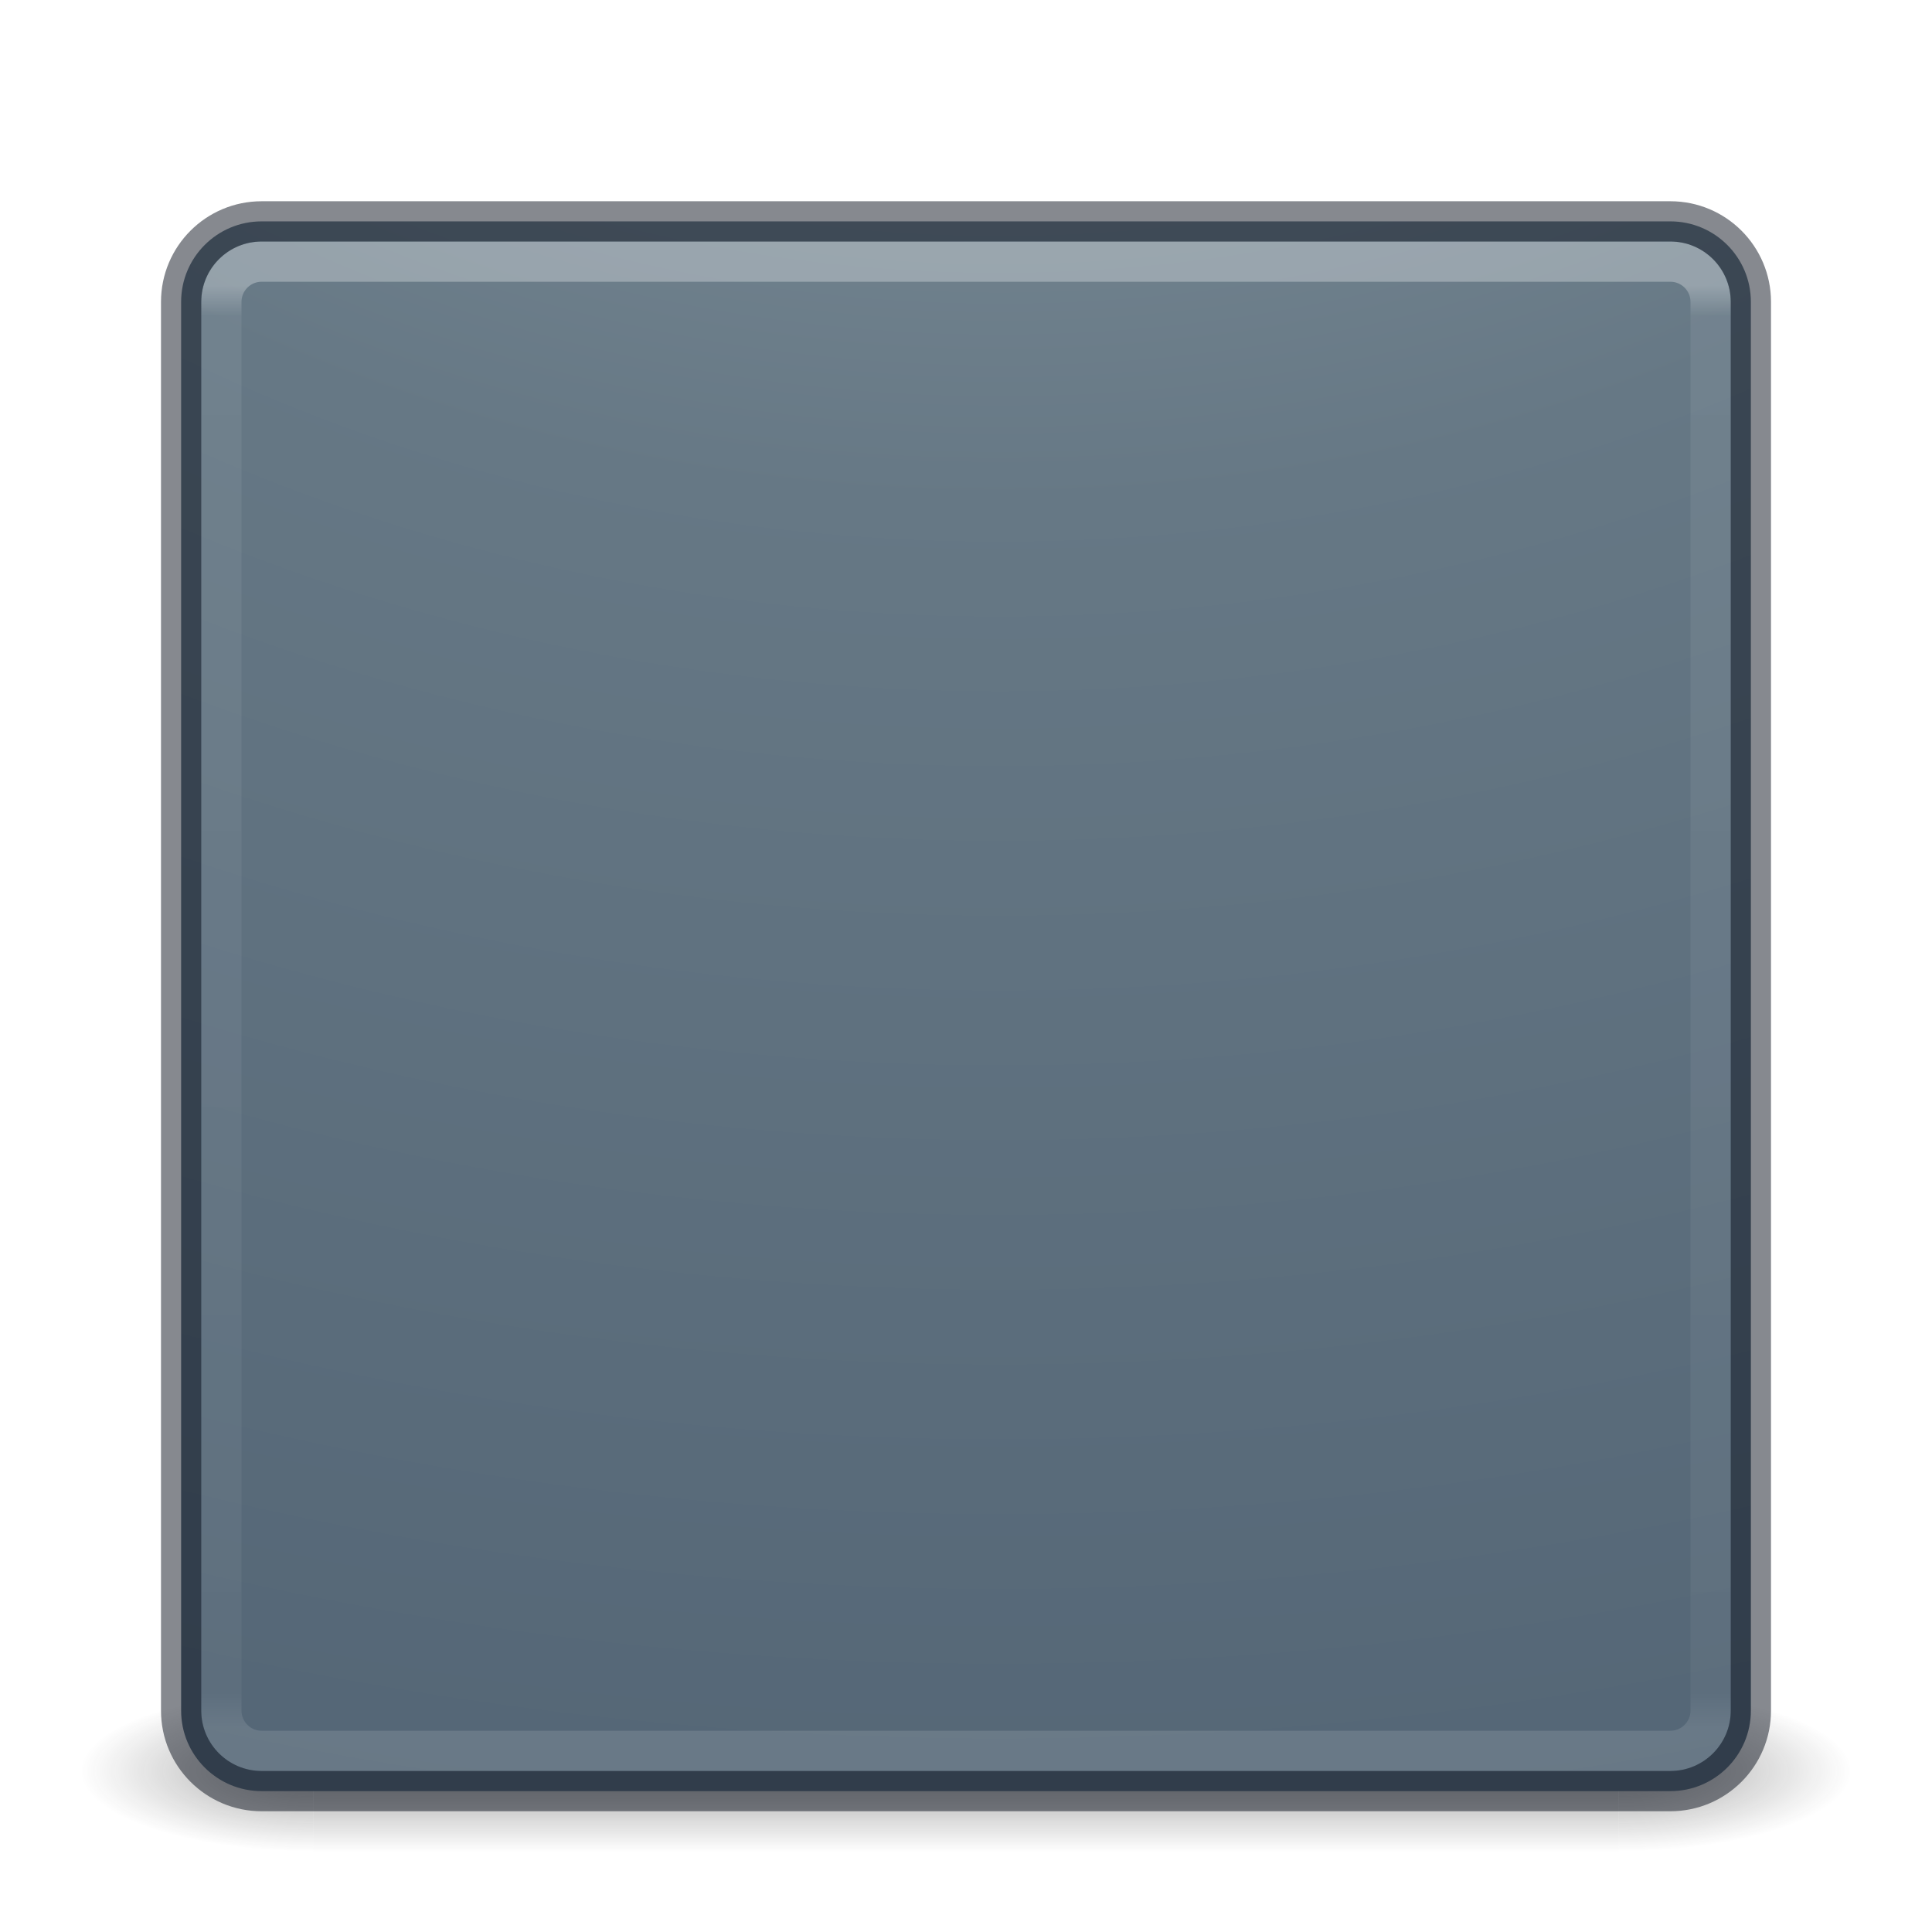
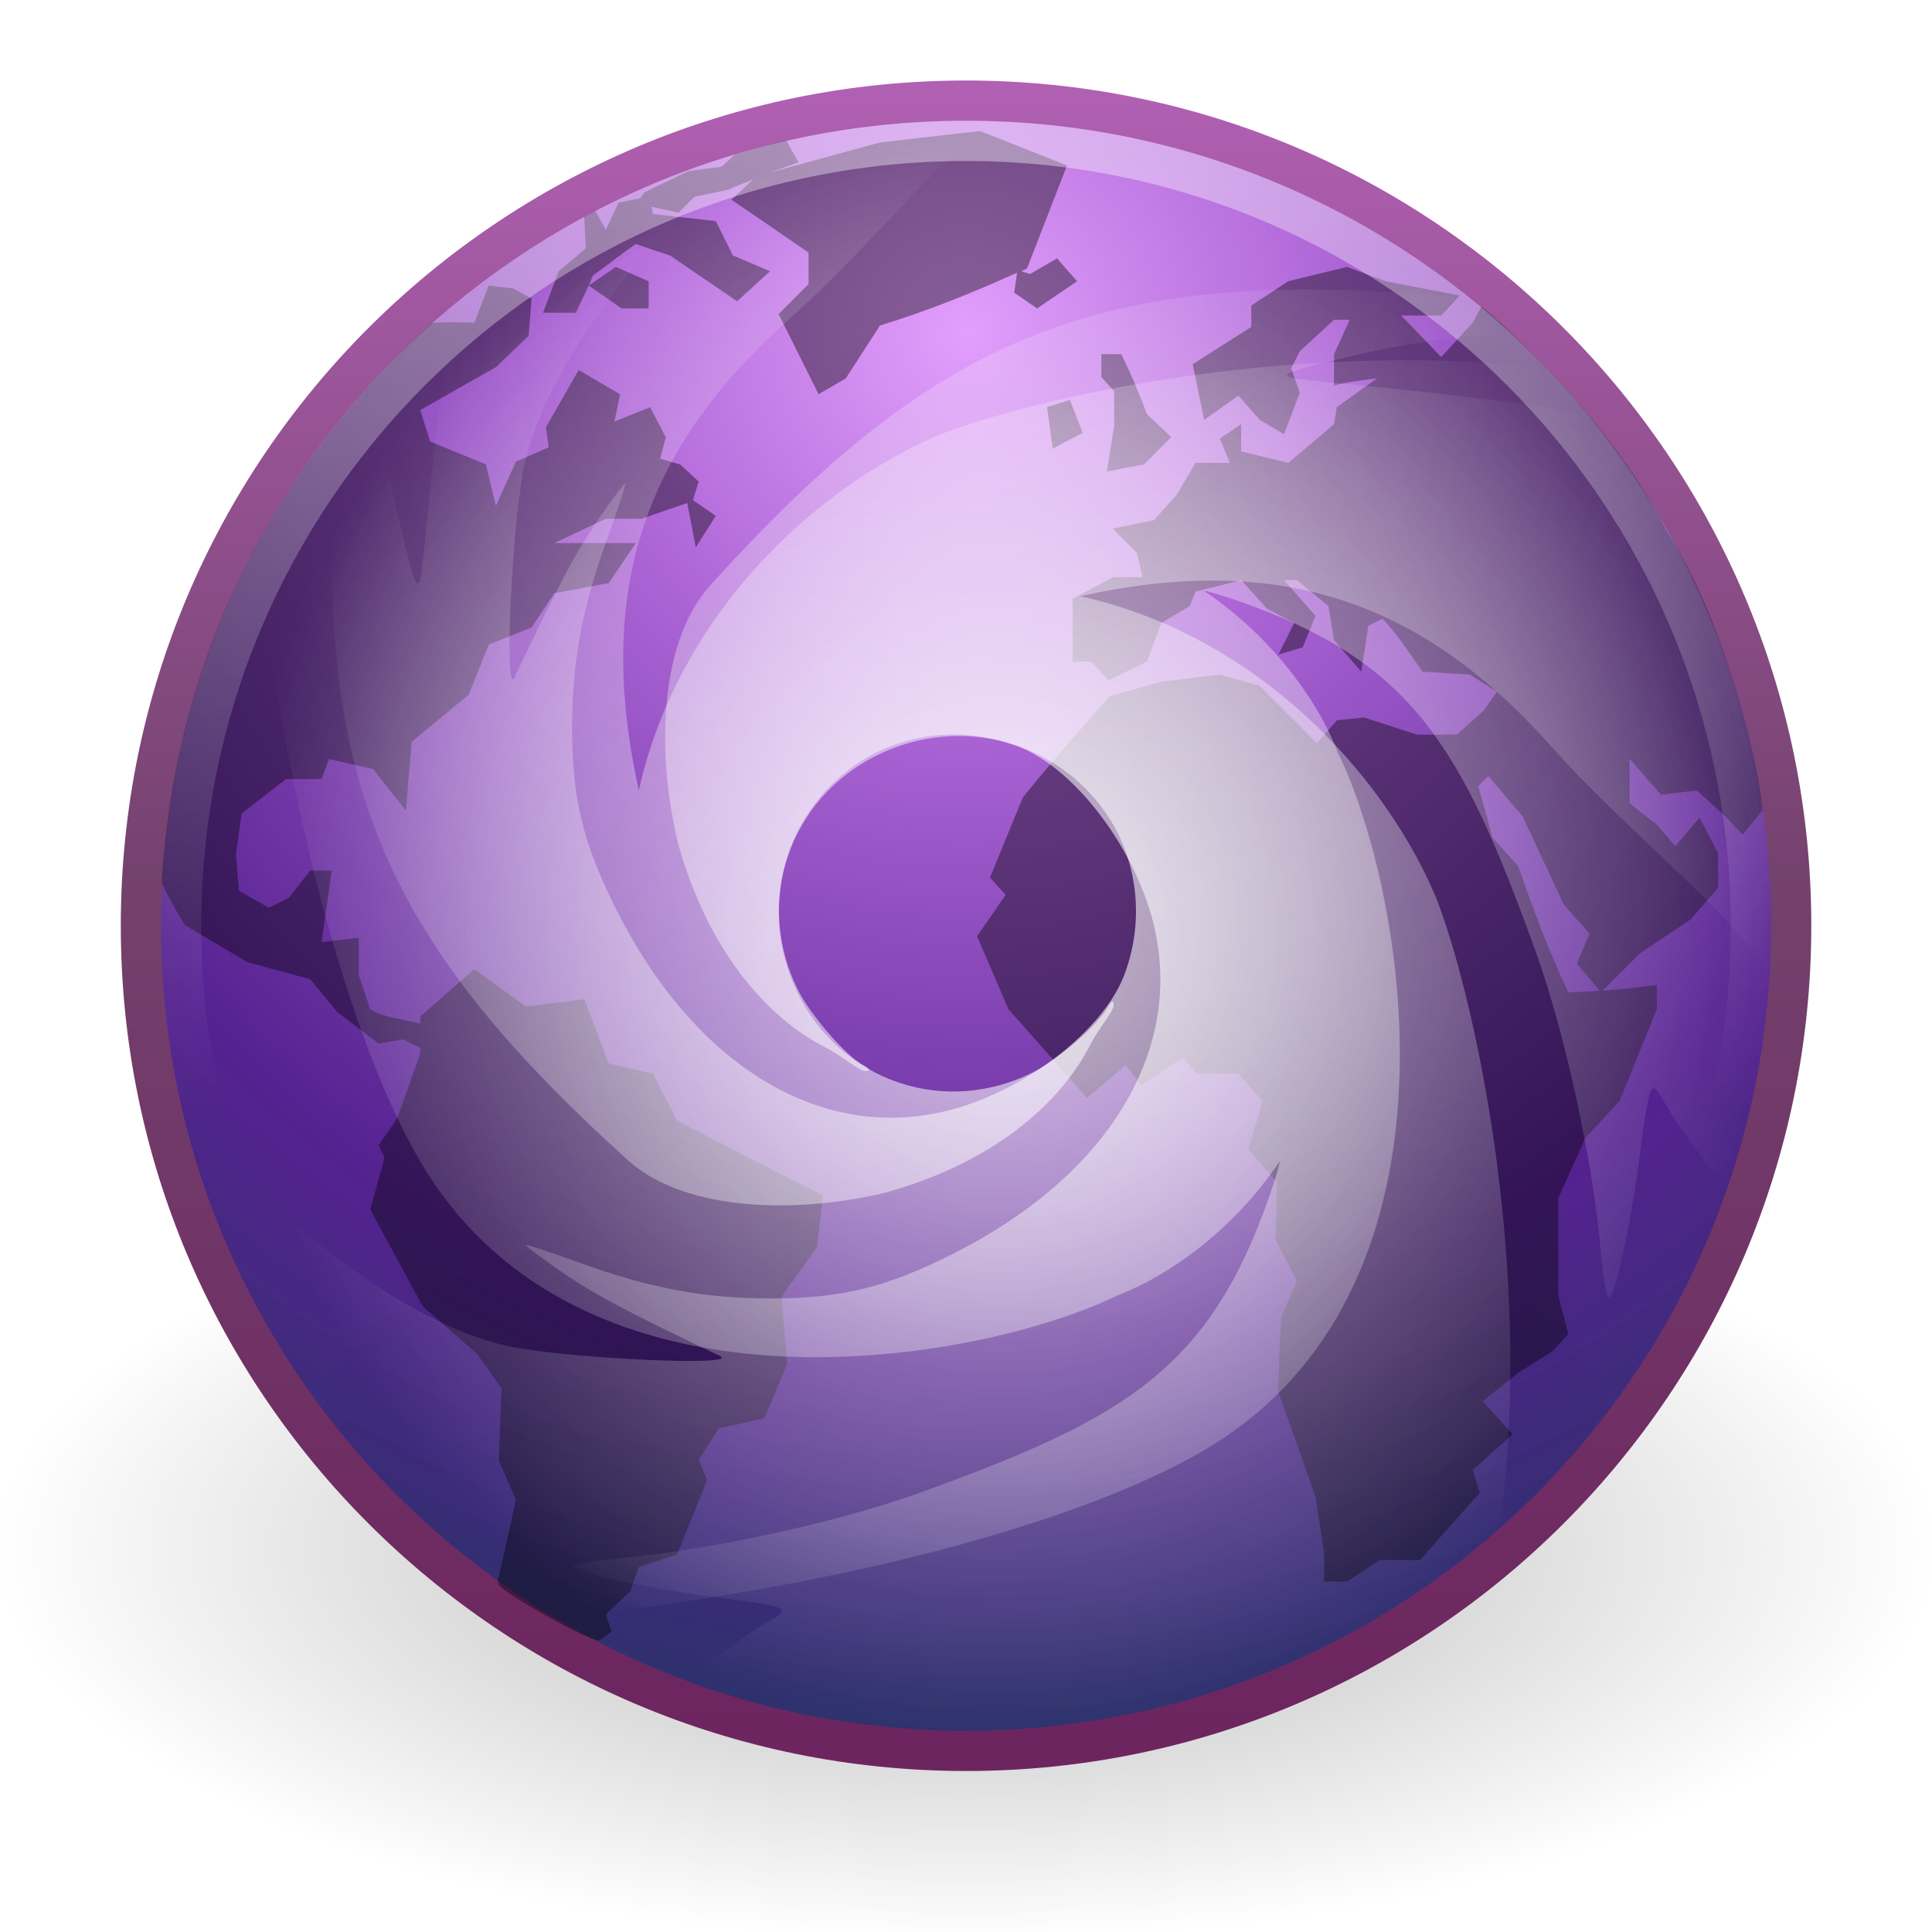
- <svg xmlns="http://www.w3.org/2000/svg" xmlns:xlink="http://www.w3.org/1999/xlink" id="svg4405" height="48" width="48" version="1.1">
-   <defs id="defs4407">
-     <linearGradient id="linearGradient4187">
-       <stop offset="0" style="stop-color:#ffffff;stop-opacity:1" id="stop4189" />
-       <stop offset="0.021" style="stop-color:#ffffff;stop-opacity:0.235" id="stop4191" />
-       <stop offset="0.977" style="stop-color:#ffffff;stop-opacity:0.157" id="stop4193" />
-       <stop offset="1" style="stop-color:#ffffff;stop-opacity:0.392" id="stop4195" />
+ <svg xmlns="http://www.w3.org/2000/svg" xmlns:xlink="http://www.w3.org/1999/xlink" version="1.1" width="48" height="48" id="svg2897">
+   <defs id="defs2899">
+     <linearGradient id="linearGradient1140">
+       <stop style="stop-color:#ffffff;stop-opacity:1;" offset="0" id="stop1136" />
+       <stop style="stop-color:#ffffff;stop-opacity:0;" offset="1" id="stop1138" />
    </linearGradient>
-     <linearGradient id="linearGradient4311">
-       <stop offset="0" style="stop-color:#000000;stop-opacity:1" id="stop4313" />
-       <stop offset="1" style="stop-color:#000000;stop-opacity:0" id="stop4315" />
+     <linearGradient id="linearGradient4873">
+       <stop id="stop4875" style="stop-color:#ffffff;stop-opacity:1" offset="0" />
+       <stop id="stop4877" style="stop-color:#ffffff;stop-opacity:0" offset="1" />
    </linearGradient>
-     <radialGradient gradientTransform="matrix(2.003784,0,0,1.4,27.98813,-17.4)" gradientUnits="userSpaceOnUse" xlink:href="#linearGradient3688-166-749-2-324" id="radialGradient3013-896" fy="43.5" fx="4.993" r="2.5" cy="43.5" cx="4.993" />
-     <linearGradient id="linearGradient3688-166-749-2-324">
-       <stop offset="0" style="stop-color:#181818;stop-opacity:1" id="stop3216" />
-       <stop offset="1" style="stop-color:#181818;stop-opacity:0" id="stop3218" />
+     <linearGradient id="linearGradient8838">
+       <stop id="stop8840" style="stop-color:#000000;stop-opacity:1" offset="0" />
+       <stop id="stop8842" style="stop-color:#000000;stop-opacity:0" offset="1" />
    </linearGradient>
-     <radialGradient gradientTransform="matrix(2.003784,0,0,1.4,-20.01187,-104.4)" gradientUnits="userSpaceOnUse" xlink:href="#linearGradient3688-464-309-8-331" id="radialGradient3015-826" fy="43.5" fx="4.993" r="2.5" cy="43.5" cx="4.993" />
-     <linearGradient id="linearGradient3688-464-309-8-331">
-       <stop offset="0" style="stop-color:#181818;stop-opacity:1" id="stop3222" />
-       <stop offset="1" style="stop-color:#181818;stop-opacity:0" id="stop3224" />
+     <linearGradient xlink:href="#linearGradient4873" id="linearGradient2405" gradientUnits="userSpaceOnUse" gradientTransform="matrix(2.229718,0,0,2.229667,-114.6894,31.82799)" x1="62.2" y1="-12.489" x2="62.2" y2="-1.462" />
+     <radialGradient xlink:href="#linearGradient2867-449-88-871-390-598-476-591-434-148-6" id="radialGradient2409" gradientUnits="userSpaceOnUse" gradientTransform="matrix(0,3.704115,-3.704097,0,-8.320095,-217.5843)" cx="61.24" cy="-8.726" fx="61.24" fy="-8.726" r="9.755" />
+     <linearGradient xlink:href="#linearGradient3707-319-631-6" id="linearGradient2411" gradientUnits="userSpaceOnUse" gradientTransform="matrix(1.030272,0,0,1.030253,-1.135727,-0.3157921)" x1="20" y1="43" x2="20" y2="2.689" />
+     <radialGradient xlink:href="#linearGradient8838" id="radialGradient2414" gradientUnits="userSpaceOnUse" gradientTransform="matrix(2.275718,0,0,0.9195197,-118.5163,35.20831)" cx="62.625" cy="4.625" fx="62.625" fy="4.625" r="10.625" />
+     <linearGradient id="linearGradient2867-449-88-871-390-598-476-591-434-148-6">
+       <stop offset="0" style="stop-color:#e29ffc;stop-opacity:1" id="stop4627-7" />
+       <stop offset="0.262" style="stop-color:#ad65d6;stop-opacity:1" id="stop4629-5" />
+       <stop offset="0.705" style="stop-color:#4c158a;stop-opacity:0.946" id="stop4631-3" />
+       <stop offset="1" style="stop-color:#273567;stop-opacity:1" id="stop4633-5" />
    </linearGradient>
-     <linearGradient id="linearGradient3702-501-757-6-946">
-       <stop offset="0" style="stop-color:#181818;stop-opacity:0" id="stop3228" />
-       <stop offset="0.5" style="stop-color:#181818;stop-opacity:1" id="stop3230" />
-       <stop offset="1" style="stop-color:#181818;stop-opacity:0" id="stop3232" />
+     <linearGradient id="linearGradient3707-319-631-6">
+       <stop offset="0" style="stop-color:#6d255f;stop-opacity:1" id="stop4637-2" />
+       <stop offset="0.5" style="stop-color:#73416c;stop-opacity:1" id="stop4639-9" />
+       <stop offset="1" style="stop-color:#b361b5;stop-opacity:1" id="stop4641-1" />
    </linearGradient>
-     <linearGradient gradientUnits="userSpaceOnUse" xlink:href="#linearGradient3702-501-757-6-946" id="linearGradient4395" y2="39.999" x2="25.058" y1="47.028" x1="25.058" />
-     <linearGradient id="linearGradient2867-449-88-871-390-598-476-591-434-148-57-177-8-3-3-6-4-8-8-8-5">
-       <stop offset="0" style="stop-color:#95a3ab;stop-opacity:1" id="stop3750-1-0-7-6-6-1-3-9-3" />
-       <stop offset="0.262" style="stop-color:#667885;stop-opacity:1" id="stop3752-3-7-4-0-32-8-923-0-7" />
-       <stop offset="0.705" style="stop-color:#485a6c;stop-opacity:1" id="stop3754-1-8-5-2-7-6-7-1-9" />
-       <stop offset="1" style="stop-color:#273445;stop-opacity:1" id="stop3756-1-6-2-6-6-1-96-6-0" />
-     </linearGradient>
-     <linearGradient gradientTransform="matrix(1.052161,0,0,-1.053252,-1.252161,51.33987)" gradientUnits="userSpaceOnUse" xlink:href="#linearGradient4311" id="linearGradient3143" y2="25.361" x2="30.213" y1="21.417" x1="30.213" />
-     <linearGradient gradientTransform="translate(1.17e-5,1.00001)" gradientUnits="userSpaceOnUse" xlink:href="#linearGradient4187" id="linearGradient3153" y2="41.891" x2="24" y1="6.111" x1="24" />
-     <radialGradient gradientTransform="matrix(0,9.497552,-11.65996,0,140.9306,-79.16097)" gradientUnits="userSpaceOnUse" xlink:href="#linearGradient2867-449-88-871-390-598-476-591-434-148-57-177-8-3-3-6-4-8-8-8-5" id="radialGradient4144" fy="9.957" fx="6.2" r="12.672" cy="9.957" cx="6.73" />
+     <clipPath id="clipPath1093-6-9-2" clipPathUnits="userSpaceOnUse">
+       <path style="opacity:1;fill:#000000;fill-opacity:1;stroke:none;stroke-width:1;stroke-miterlimit:4;stroke-dasharray:none;stroke-opacity:1" id="path1095-2-2-6" d="m 284.579,38.36 c 0,27.24 -21.768,49.323 -48.617,49.323 -26.851,0 -48.618,-22.083 -48.618,-49.323 0,-27.239 21.767,-49.319 48.618,-49.319 26.848,0 48.617,22.08 48.617,49.319 z" />
+     </clipPath>
+     <radialGradient xlink:href="#linearGradient1140" id="radialGradient1142" cx="233.665" cy="38.362" fx="233.665" fy="38.362" r="46.32" gradientTransform="matrix(1,0,0,1.064794,0,-2.4856)" gradientUnits="userSpaceOnUse" />
+     <radialGradient xlink:href="#linearGradient1140" id="radialGradient1142-1" cx="233.665" cy="38.362" fx="233.665" fy="38.362" r="46.32" gradientTransform="matrix(0,1.022845,-1.041012,0,277.3582,-202.2624)" gradientUnits="userSpaceOnUse" />
+     <clipPath id="clipPath1093-6-9-2-9" clipPathUnits="userSpaceOnUse">
+       <path style="opacity:1;fill:#000000;fill-opacity:1;stroke:none;stroke-width:1;stroke-miterlimit:4;stroke-dasharray:none;stroke-opacity:1" id="path1095-2-2-6-2" d="m 284.579,38.36 c 0,27.24 -21.768,49.323 -48.617,49.323 -26.851,0 -48.618,-22.083 -48.618,-49.323 0,-27.239 21.767,-49.319 48.618,-49.319 26.848,0 48.617,22.08 48.617,49.319 z" />
+     </clipPath>
+     <radialGradient r="46.32" fy="38.362" fx="233.665" cy="38.362" cx="233.665" gradientTransform="matrix(0,1.022845,-1.041012,0,277.3582,-202.2624)" gradientUnits="userSpaceOnUse" id="radialGradient1168" xlink:href="#linearGradient1140" />
  </defs>
-   <g id="g4173">
-     <g transform="matrix(1.157895,0,0,0.5714286,-3.789476,19.14286)" id="g3712-0" style="opacity:0.4">
-       <rect width="5" height="7" x="38" y="40" id="rect2801-4" style="fill:url(#radialGradient3013-896);fill-opacity:1;stroke:none" />
-       <rect width="5" height="7" x="-10" y="-47" transform="scale(-1,-1)" id="rect3696-8" style="fill:url(#radialGradient3015-826);fill-opacity:1;stroke:none" />
-       <rect width="28" height="7" x="10" y="40" id="rect3700-7" style="fill:url(#linearGradient4395);fill-opacity:1;stroke:none" />
-     </g>
-     <rect width="39" height="39" rx="2" ry="2" x="4.5" y="5.5" id="rect5505-21" style="color:#000000;fill:url(#radialGradient4144);fill-opacity:1;fill-rule:nonzero;stroke:none;stroke-width:1;marker:none;visibility:visible;display:inline;overflow:visible;enable-background:accumulate" />
-     <rect width="37" height="37" rx="1" ry="1" x="5.5" y="6.5" id="rect6741-1" style="opacity:0.3;fill:none;stroke:url(#linearGradient3153);stroke-width:1;stroke-linecap:round;stroke-linejoin:round;stroke-miterlimit:4;stroke-opacity:1;stroke-dasharray:none;stroke-dashoffset:0" />
-     <rect width="39" height="39" rx="2" ry="2" x="4.5" y="5.5" id="rect5505-21-6" style="opacity:0.5;color:#000000;fill:none;stroke:#0e141f;stroke-width:1;stroke-linecap:round;stroke-linejoin:round;stroke-miterlimit:4;stroke-opacity:1;stroke-dasharray:none;stroke-dashoffset:0;marker:none;visibility:visible;display:inline;overflow:visible;enable-background:accumulate" />
+   <g id="g4102" transform="translate(0,-1)">
+     <path d="m 48.18,39.461 c 0,5.396 -10.826,9.77 -24.18,9.77 -13.354,0 -24.18,-4.374 -24.18,-9.77 0,-5.396 10.826,-9.77 24.18,-9.77 13.354,0 24.18,4.374 24.18,9.77 z" id="path8836" style="opacity:0.3;fill:url(#radialGradient2414);fill-opacity:1;fill-rule:evenodd;stroke:none;stroke-width:1;marker:none;visibility:visible;display:inline;overflow:visible" />
+     <path d="m 44.501,23.999 c 0,11.322 -9.179,20.501 -20.5,20.501 -11.322,0 -20.5,-9.179 -20.5,-20.501 C 3.5,12.678 12.679,3.5 24.001,3.5 c 11.321,0 20.5,9.178 20.5,20.499 l 0,0 z" id="path6495" style="fill:url(#radialGradient2409);fill-opacity:1.0;fill-rule:nonzero;stroke:url(#linearGradient2411);stroke-width:1;stroke-miterlimit:4;stroke-dasharray:none" />
+     <path d="m 24.347,4.255 -2.483,0.284 -2.732,0.746 c 0.233,-0.082 0.468,-0.171 0.71,-0.249 L 19.535,4.494 C 19.058,4.608 18.657,4.723 18.257,4.838 L 17.925,5.144 17.109,5.25 16.364,5.606 16.01,5.783 15.903,5.925 15.371,6.032 15.052,6.707 14.792,6.242 14.514,6.386 l 0.041,0.784 -0.674,0.569 -0.39,1.031 0.816,0 0.319,-0.675 0.106,-0.249 c 0.359,-0.254 0.699,-0.537 1.064,-0.782 l 0.851,0.284 c 0.554,0.377 1.113,0.761 1.667,1.137 L 19.132,7.738 18.209,7.347 17.784,6.494 16.222,6.316 16.187,6.139 l 0.674,0.142 0.39,-0.391 0.851,-0.178 c 0.202,-0.098 0.4,-0.169 0.603,-0.249 l -0.532,0.498 1.916,1.315 0,0.782 -0.745,0.746 0.993,1.99 0.674,-0.391 0.851,-1.315 C 23.061,8.718 24.14,8.286 25.269,7.774 l -0.071,0.498 0.568,0.391 0.993,-0.675 -0.497,-0.569 -0.674,0.391 -0.213,-0.071 c 0.049,-0.022 0.093,-0.048 0.142,-0.071 l 0.993,-2.559 z m -9.721,3.838 0.816,0.569 0.674,0 0,-0.675 -0.816,-0.355 z m 18.839,-0.462 -1.455,0.355 -0.922,0.604 0,0.533 -1.455,0.924 0.284,1.386 0.851,-0.604 0.532,0.604 0.603,0.355 0.39,-1.031 -0.213,-0.604 0.213,-0.426 0.851,-0.782 0.39,0 -0.39,0.853 0,0.782 c 0.351,-0.096 0.705,-0.133 1.064,-0.178 l -0.993,0.711 -0.071,0.426 -1.135,0.96 -1.171,-0.284 0,-0.675 -0.532,0.355 0.248,0.604 -0.851,0 -0.461,0.782 -0.568,0.64 -1.029,0.213 0.603,0.604 0.142,0.604 -0.745,0 -0.993,0.533 0,1.564 0.461,0 0.426,0.462 0.958,-0.462 0.355,-0.96 0.71,-0.426 0.142,-0.355 1.135,-0.284 0.639,0.711 0.674,0.355 -0.39,0.782 0.603,-0.178 0.319,-0.782 -0.781,-0.889 0.319,0 0.781,0.64 0.142,0.853 0.674,0.782 0.177,-1.137 0.355,-0.178 c 0.378,0.393 0.675,0.873 0.993,1.315 l 1.171,0.071 0.674,0.426 -0.319,0.462 -0.674,0.604 -0.993,0 -1.313,-0.426 -0.674,0.071 -0.497,0.569 -1.419,-1.422 -0.993,-0.284 -1.455,0.178 -1.277,0.355 c -0.729,0.827 -1.475,1.664 -2.164,2.523 l -0.816,1.99 0.39,0.426 -0.71,1.031 0.781,1.813 c 0.649,0.736 1.303,1.467 1.951,2.204 l 0.958,-0.817 0.39,0.498 1.029,-0.675 0.355,0.391 1.029,0 0.603,0.675 -0.355,1.208 0.71,0.817 -0.035,1.422 0.532,1.031 -0.39,0.889 c -0.038,0.637 -0.071,1.246 -0.071,1.884 0.313,0.863 0.627,1.725 0.922,2.594 l 0.213,1.386 0,0.711 0.568,0 0.816,-0.533 0.993,0 1.49,-1.67 -0.177,-0.569 0.993,-0.889 -0.745,-0.817 0.887,-0.711 0.851,-0.533 0.39,-0.426 -0.248,-0.96 0,-2.417 0.674,-1.493 0.851,-0.924 0.922,-2.275 0,-0.604 c -0.459,0.058 -0.899,0.11 -1.348,0.142 l 0.922,-0.924 1.277,-0.853 0.674,-0.782 0,-0.853 c -0.153,-0.289 -0.307,-0.6 -0.461,-0.889 l -0.603,0.711 -0.461,-0.533 -0.674,-0.533 0,-1.102 0.781,0.889 0.887,-0.107 c 0.4,0.364 0.784,0.687 1.135,1.102 L 43.788,21.138 C 43.728,20.232 42.976,16.644 41.387,14.152 39.865,11.168 36.851,8.62 36.8,8.627 l -0.213,0.391 -0.781,0.853 -0.993,-1.031 0.993,0 0.461,-0.498 -1.845,-0.355 z M 12.142,8.093 11.788,9.018 c 0,0 -0.898,-0.03 -1.058,0.01 C 8.603,10.941 4.454,15.457 4.02,22.916 c 0.038,0.178 0.566,1.064 0.566,1.064 l 1.561,0.924 1.561,0.426 0.674,0.817 1.029,0.782 0.603,-0.107 0.426,0.213 0,0.142 -0.568,1.599 -0.461,0.675 0.142,0.32 -0.355,1.279 1.313,2.417 1.348,1.173 0.603,0.853 -0.071,1.777 0.426,0.995 -0.426,1.919 c 0,0 -0.057,-0.016 0,0.178 0.057,0.194 2.372,1.496 2.519,1.386 0.147,-0.112 0.284,-0.213 0.284,-0.213 l -0.142,-0.426 0.603,-0.569 0.213,-0.604 0.958,-0.32 0.745,-1.848 -0.213,-0.498 0.497,-0.782 1.135,-0.249 0.568,-1.351 -0.142,-1.67 0.887,-1.244 0.142,-1.279 c -1.217,-0.605 -2.411,-1.226 -3.619,-1.848 l -0.603,-1.173 -1.1,-0.249 -0.603,-1.599 -1.455,0.178 -1.277,-0.924 -1.348,1.173 0,0.178 C 10.036,26.316 9.557,26.299 9.198,26.077 l -0.284,-0.853 0,-0.924 -0.922,0.107 c 0.074,-0.589 0.174,-1.189 0.248,-1.777 l -0.532,0 -0.532,0.675 -0.497,0.249 -0.745,-0.426 -0.071,-0.924 0.142,-0.995 1.1,-0.853 0.887,0 0.177,-0.498 1.1,0.249 0.816,1.031 0.142,-1.706 1.419,-1.173 0.497,-1.244 1.064,-0.426 0.568,-0.853 1.348,-0.249 0.674,-0.995 -2.022,0 1.277,-0.604 0.887,0 1.135,-0.391 0.213,1.102 0.497,-0.782 -0.568,-0.391 0.142,-0.462 -0.461,-0.426 -0.497,-0.142 0.142,-0.533 -0.39,-0.746 -0.887,0.355 0.142,-0.675 -1.029,-0.604 -0.816,1.422 0.071,0.498 -0.816,0.355 -0.497,1.102 -0.248,-1.031 -1.384,-0.569 -0.248,-0.782 1.88,-1.066 0.816,-0.782 0.071,-0.924 -0.461,-0.249 -0.603,-0.071 -1.2e-5,-1.2e-6 z m 15.22,1.706 0,0.569 0.319,0.355 0,0.853 -0.177,1.137 0.922,-0.178 0.674,-0.675 -0.603,-0.569 c -0.196,-0.522 -0.394,-0.992 -0.639,-1.493 z m -0.781,1.137 -0.568,0.178 0.142,1.031 0.745,-0.391 z m 10.395,9.347 0.851,0.995 1.029,2.204 0.639,0.711 -0.319,0.746 0.568,0.675 c -0.261,0.017 -0.513,0.036 -0.781,0.036 -0.486,-1.024 -0.871,-2.056 -1.242,-3.128 l -0.639,-0.711 -0.355,-1.279 0.248,-0.249 0,-4e-6 z" id="path6534" style="opacity:0.4;fill:#000000;fill-opacity:1;fill-rule:nonzero;stroke:none" />
+     <path d="M 43.5,23.999 C 43.5,34.769 34.769,43.5 24,43.5 13.231,43.5 4.5,34.769 4.5,23.999 c 0,-10.769 8.731,-19.499 19.5,-19.499 10.769,0 19.5,8.73 19.5,19.499 l 0,0 z" id="path8655" style="opacity:0.4;fill:none;stroke:url(#linearGradient2405);stroke-width:1;stroke-miterlimit:4;stroke-opacity:1;stroke-dasharray:none" />
+   </g>
+   <g clip-path="url(#clipPath1093-6-9-2)" style="opacity:0.692;fill:url(#radialGradient1142);fill-opacity:1;stroke:none;stroke-width:2.453;stroke-opacity:1" transform="matrix(-0.4123129,0,0,-0.4031039,121.2105,38.61812)" id="g1048-9-0">
+     <path style="fill:url(#radialGradient1142);fill-opacity:1;stroke:none;stroke-width:2.453;stroke-linecap:round;stroke-linejoin:round;stroke-opacity:1;paint-order:stroke fill markers" d="m 182.903,25.861 c 2.27,11.278 10.092,15.347 17.73,24.08 7.864,8.992 16.484,11.774 28.254,9.117 -10.762,-2.47 -18.137,-10.938 -21.241,-18.099 -2.702,-6.234 -10.453,-38.881 3.034,-60.71 h 37.487 26 c -10.878,0.818 -15.694,8.066 -24.876,14.536 -2.355,1.867 -4.69,1.757 1.61,2.583 4.452,0.583 9.075,1.654 8.495,1.967 -0.231,0.125 -1.497,0.323 -2.813,0.44 -5.314,0.473 -13.128,2.213 -17.983,4.006 -12.393,4.575 -17.472,7.595 -21.129,18.345 -0.388,1.141 -0.651,2.075 -0.585,2.075 2.713,-4.115 6.542,-6.984 9.76,-8.241 8,-4 31.536,-8.53 41.536,7.47 5.3,8.48 11.756,31.372 11.803,64.964 0,0 -0.933,3.298 -3.47,4.512 -1.543,0.738 -4.265,0.738 -4.265,0.738 -10.801,0 -31.821,-0.058 -31.751,-0.128 9.229,-6.308 20.171,-17.772 21.935,-26.653 0.732,-3.929 1.162,-14.145 0.538,-12.802 -2.606,5.613 -3.713,7.749 -5.013,9.675 -0.849,1.258 -1.598,2.287 -1.666,2.287 -0.067,0 0.401,-1.467 1.041,-3.261 1.572,-4.406 2.187,-7.8 2.172,-11.99 -0.015,-4.295 -0.7,-7.078 -2.758,-11.214 -5.007,-10.061 -13.151,-14.63 -21.097,-11.838 -4.27,1.501 -8.234,4.853 -9.402,7.95 -1.336,3.545 -0.798,7.54 1.411,10.467 3.15,4.174 8.661,5.482 13.356,3.171 5.458,-2.687 7.587,-9.211 4.792,-14.684 -0.678,-1.328 -2.713,-3.848 -3.878,-4.488 -0.34,-0.187 -0.423,-0.332 -0.193,-0.337 0.375,-0.121 1.338,0.83 2.479,1.43 4.146,2.179 7.399,6.831 8.96,12.815 1.265,5.62 1.072,12.496 -2.228,15.943 -13.278,14.951 -23.21,19.506 -44.179,17.547 -3.001,-0.295 -10.519,-1.598 -10.791,-1.871 -0.064,-0.064 2.074,-0.191 4.751,-0.283 4.924,-0.168 8.17,-0.615 12.792,-1.762 3.521,-0.874 3.687,-1.035 1.313,-1.279 -8.388,-0.862 -39.217,-3.6 -35.894,-10.992 l 0.027,-1.161 v -33 l -0.133,-27.109 c 2.133,18.109 3.321,21.352 4.07,25.787 z" id="path927-3-1-2" />
+   </g>
+   <g clip-path="url(#clipPath1093-6-9-2-9)" style="opacity:0.692;fill:url(#radialGradient1142-1);fill-opacity:1;stroke:none;stroke-width:2.453;stroke-opacity:1" transform="matrix(0,0.4123129,-0.4031039,0,39.67778,-74.73831)" id="g1048-9-0-0">
+     <path style="fill:url(#radialGradient1168);fill-opacity:1;stroke:none;stroke-width:2.453;stroke-linecap:round;stroke-linejoin:round;stroke-opacity:1;paint-order:stroke fill markers" d="m 182.903,25.861 c 2.27,11.278 10.092,15.347 17.73,24.08 7.864,8.992 16.484,11.774 28.254,9.117 -10.762,-2.47 -18.137,-10.938 -21.241,-18.099 -2.702,-6.234 -10.453,-38.881 3.034,-60.71 h 37.487 26 c -10.878,0.818 -15.694,8.066 -24.876,14.536 -2.355,1.867 -4.69,1.757 1.61,2.583 4.452,0.583 9.075,1.654 8.495,1.967 -0.231,0.125 -1.497,0.323 -2.813,0.44 -5.314,0.473 -13.128,2.213 -17.983,4.006 -12.393,4.575 -17.472,7.595 -21.129,18.345 -0.388,1.141 -0.651,2.075 -0.585,2.075 2.713,-4.115 6.542,-6.984 9.76,-8.241 8,-4 31.536,-8.53 41.536,7.47 5.3,8.48 11.756,31.372 11.803,64.964 0,0 -0.933,3.298 -3.47,4.512 -1.543,0.738 -4.265,0.738 -4.265,0.738 -10.801,0 -31.821,-0.058 -31.751,-0.128 9.229,-6.308 20.171,-17.772 21.935,-26.653 0.732,-3.929 1.162,-14.145 0.538,-12.802 -2.606,5.613 -3.713,7.749 -5.013,9.675 -0.849,1.258 -1.598,2.287 -1.666,2.287 -0.067,0 0.401,-1.467 1.041,-3.261 1.572,-4.406 2.187,-7.8 2.172,-11.99 -0.015,-4.295 -0.7,-7.078 -2.758,-11.214 -5.007,-10.061 -13.151,-14.63 -21.097,-11.838 -4.27,1.501 -8.234,4.853 -9.402,7.95 -1.336,3.545 -0.798,7.54 1.411,10.467 3.15,4.174 8.661,5.482 13.356,3.171 5.458,-2.687 7.587,-9.211 4.792,-14.684 -0.678,-1.328 -2.713,-3.848 -3.878,-4.488 -0.34,-0.187 -0.423,-0.332 -0.193,-0.337 0.375,-0.121 1.338,0.83 2.479,1.43 4.146,2.179 7.399,6.831 8.96,12.815 1.265,5.62 1.072,12.496 -2.228,15.943 -13.278,14.951 -23.21,19.506 -44.179,17.547 -3.001,-0.295 -10.519,-1.598 -10.791,-1.871 -0.064,-0.064 2.074,-0.191 4.751,-0.283 4.924,-0.168 8.17,-0.615 12.792,-1.762 3.521,-0.874 3.687,-1.035 1.313,-1.279 -8.388,-0.862 -39.217,-3.6 -35.894,-10.992 l 0.027,-1.161 v -33 l -0.133,-27.109 c 2.133,18.109 3.321,21.352 4.07,25.787 z" id="path927-3-1-2-2" />
  </g>
</svg>
